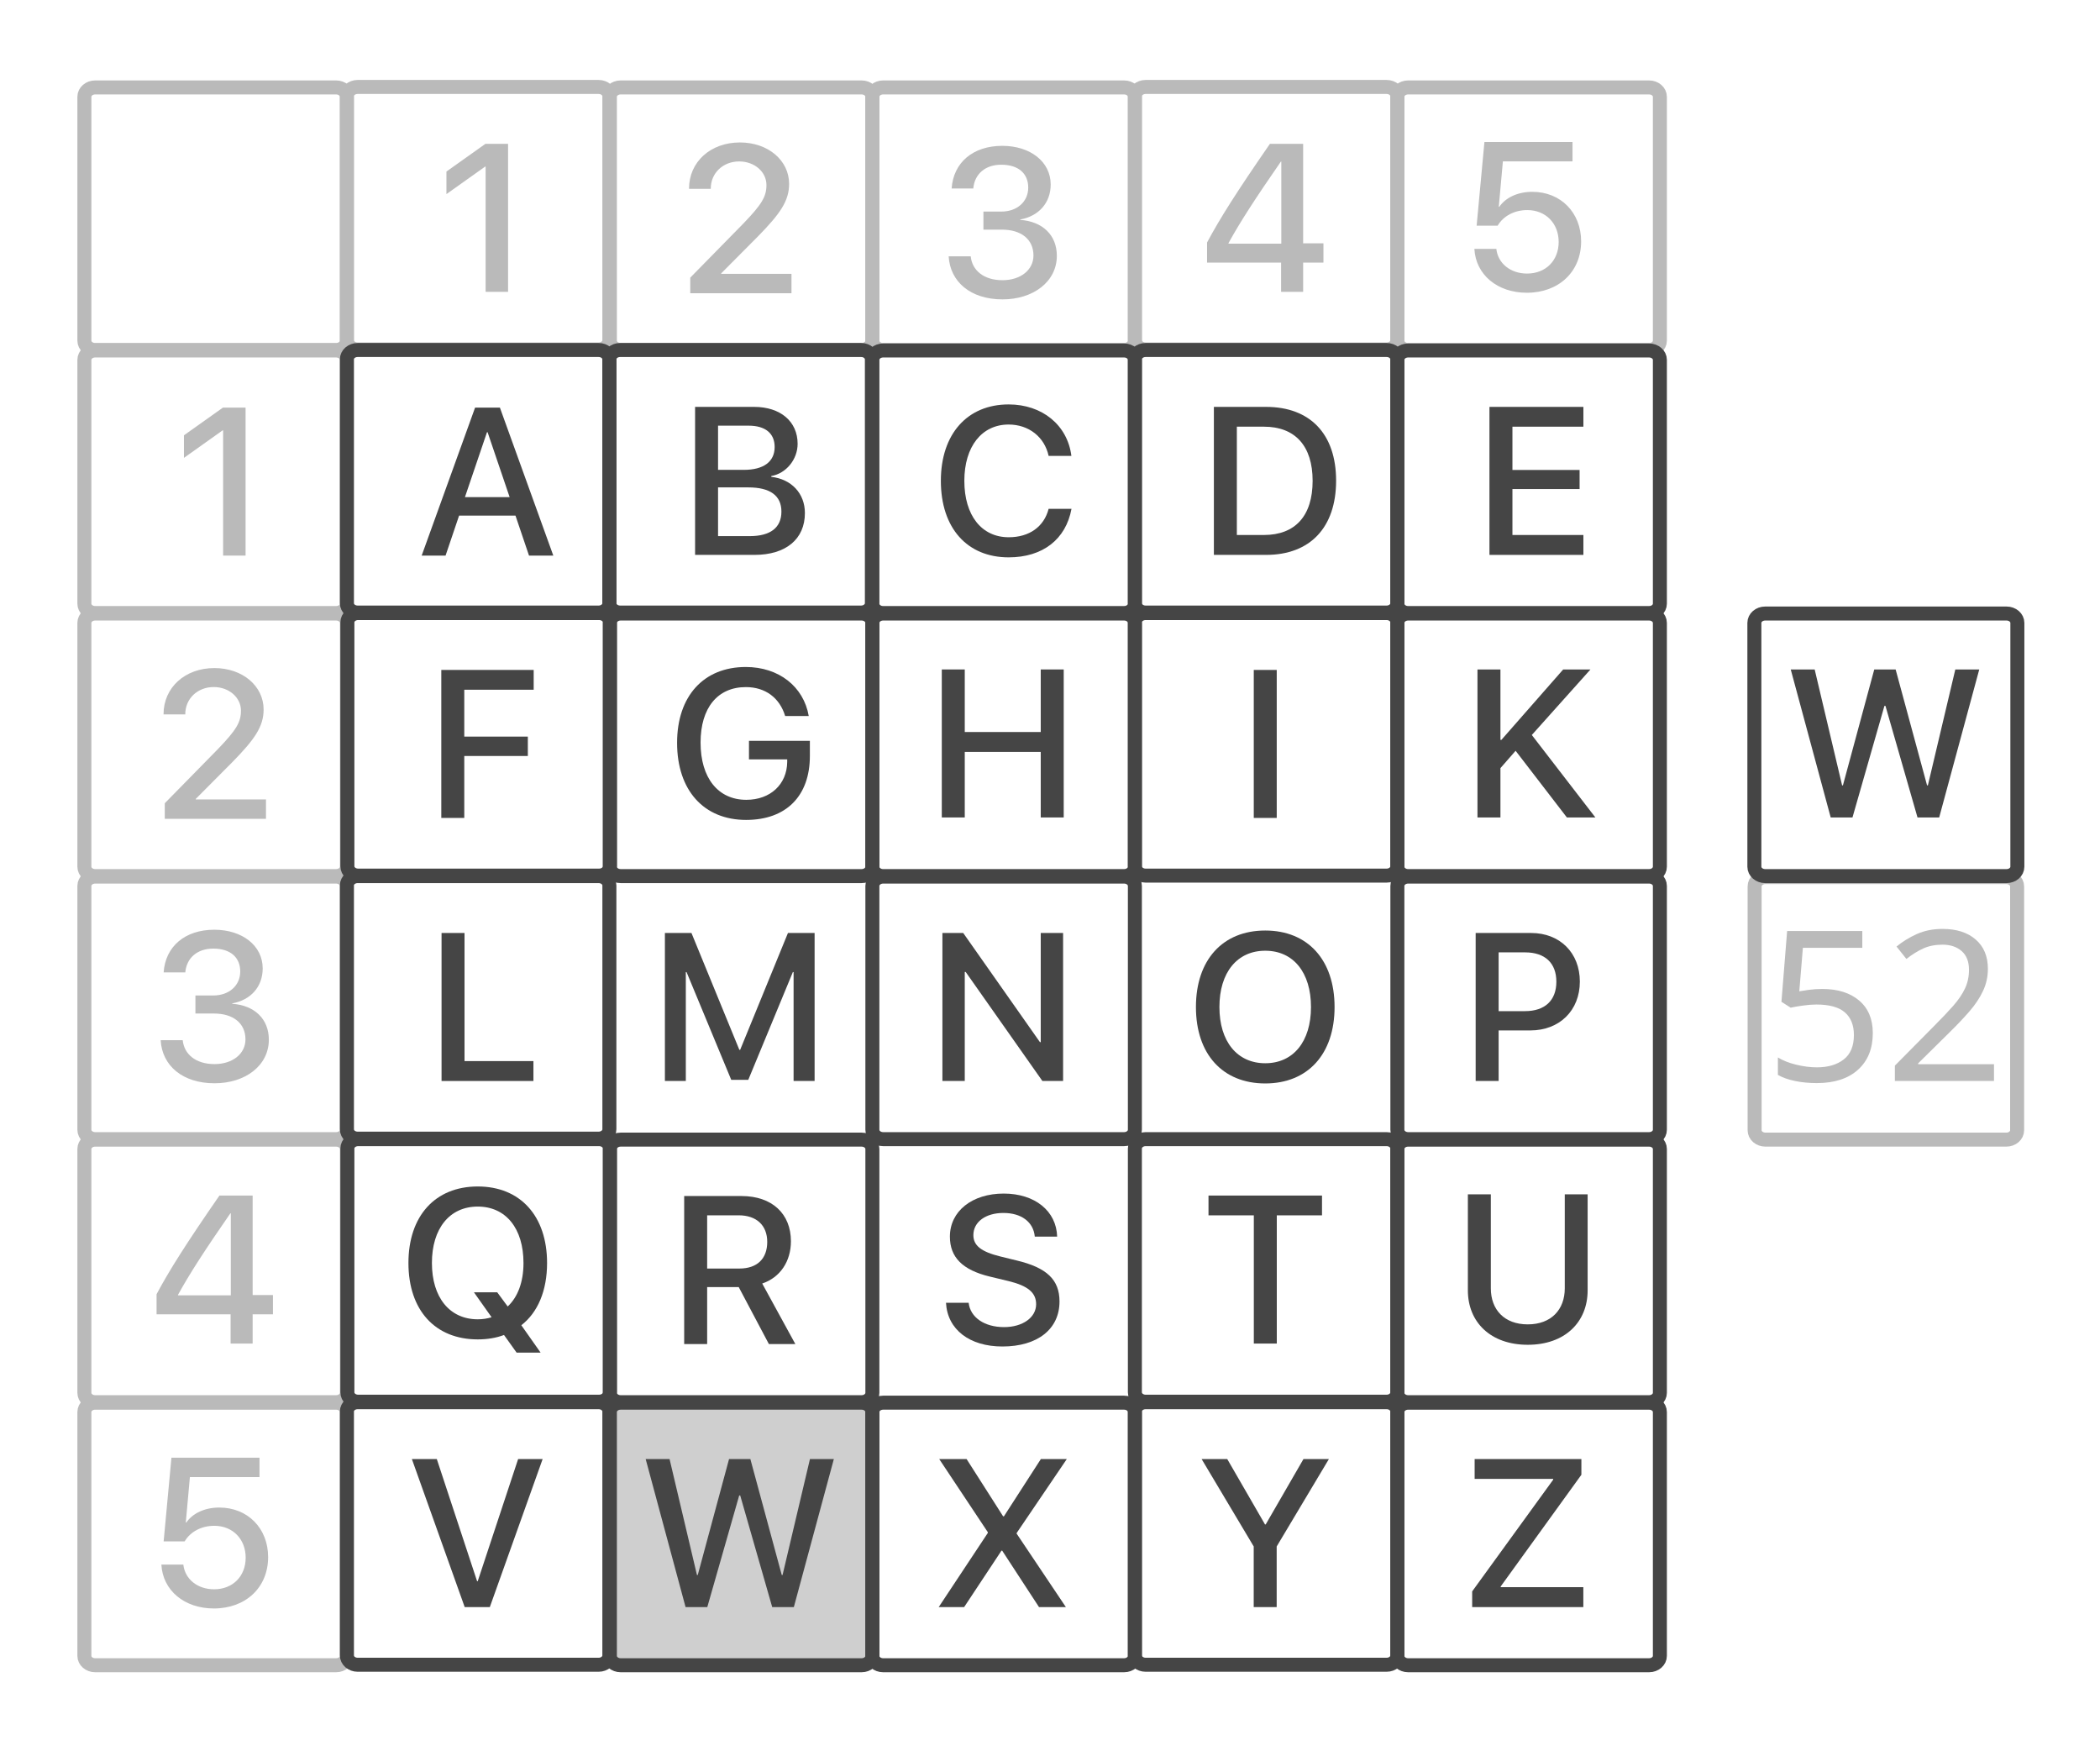
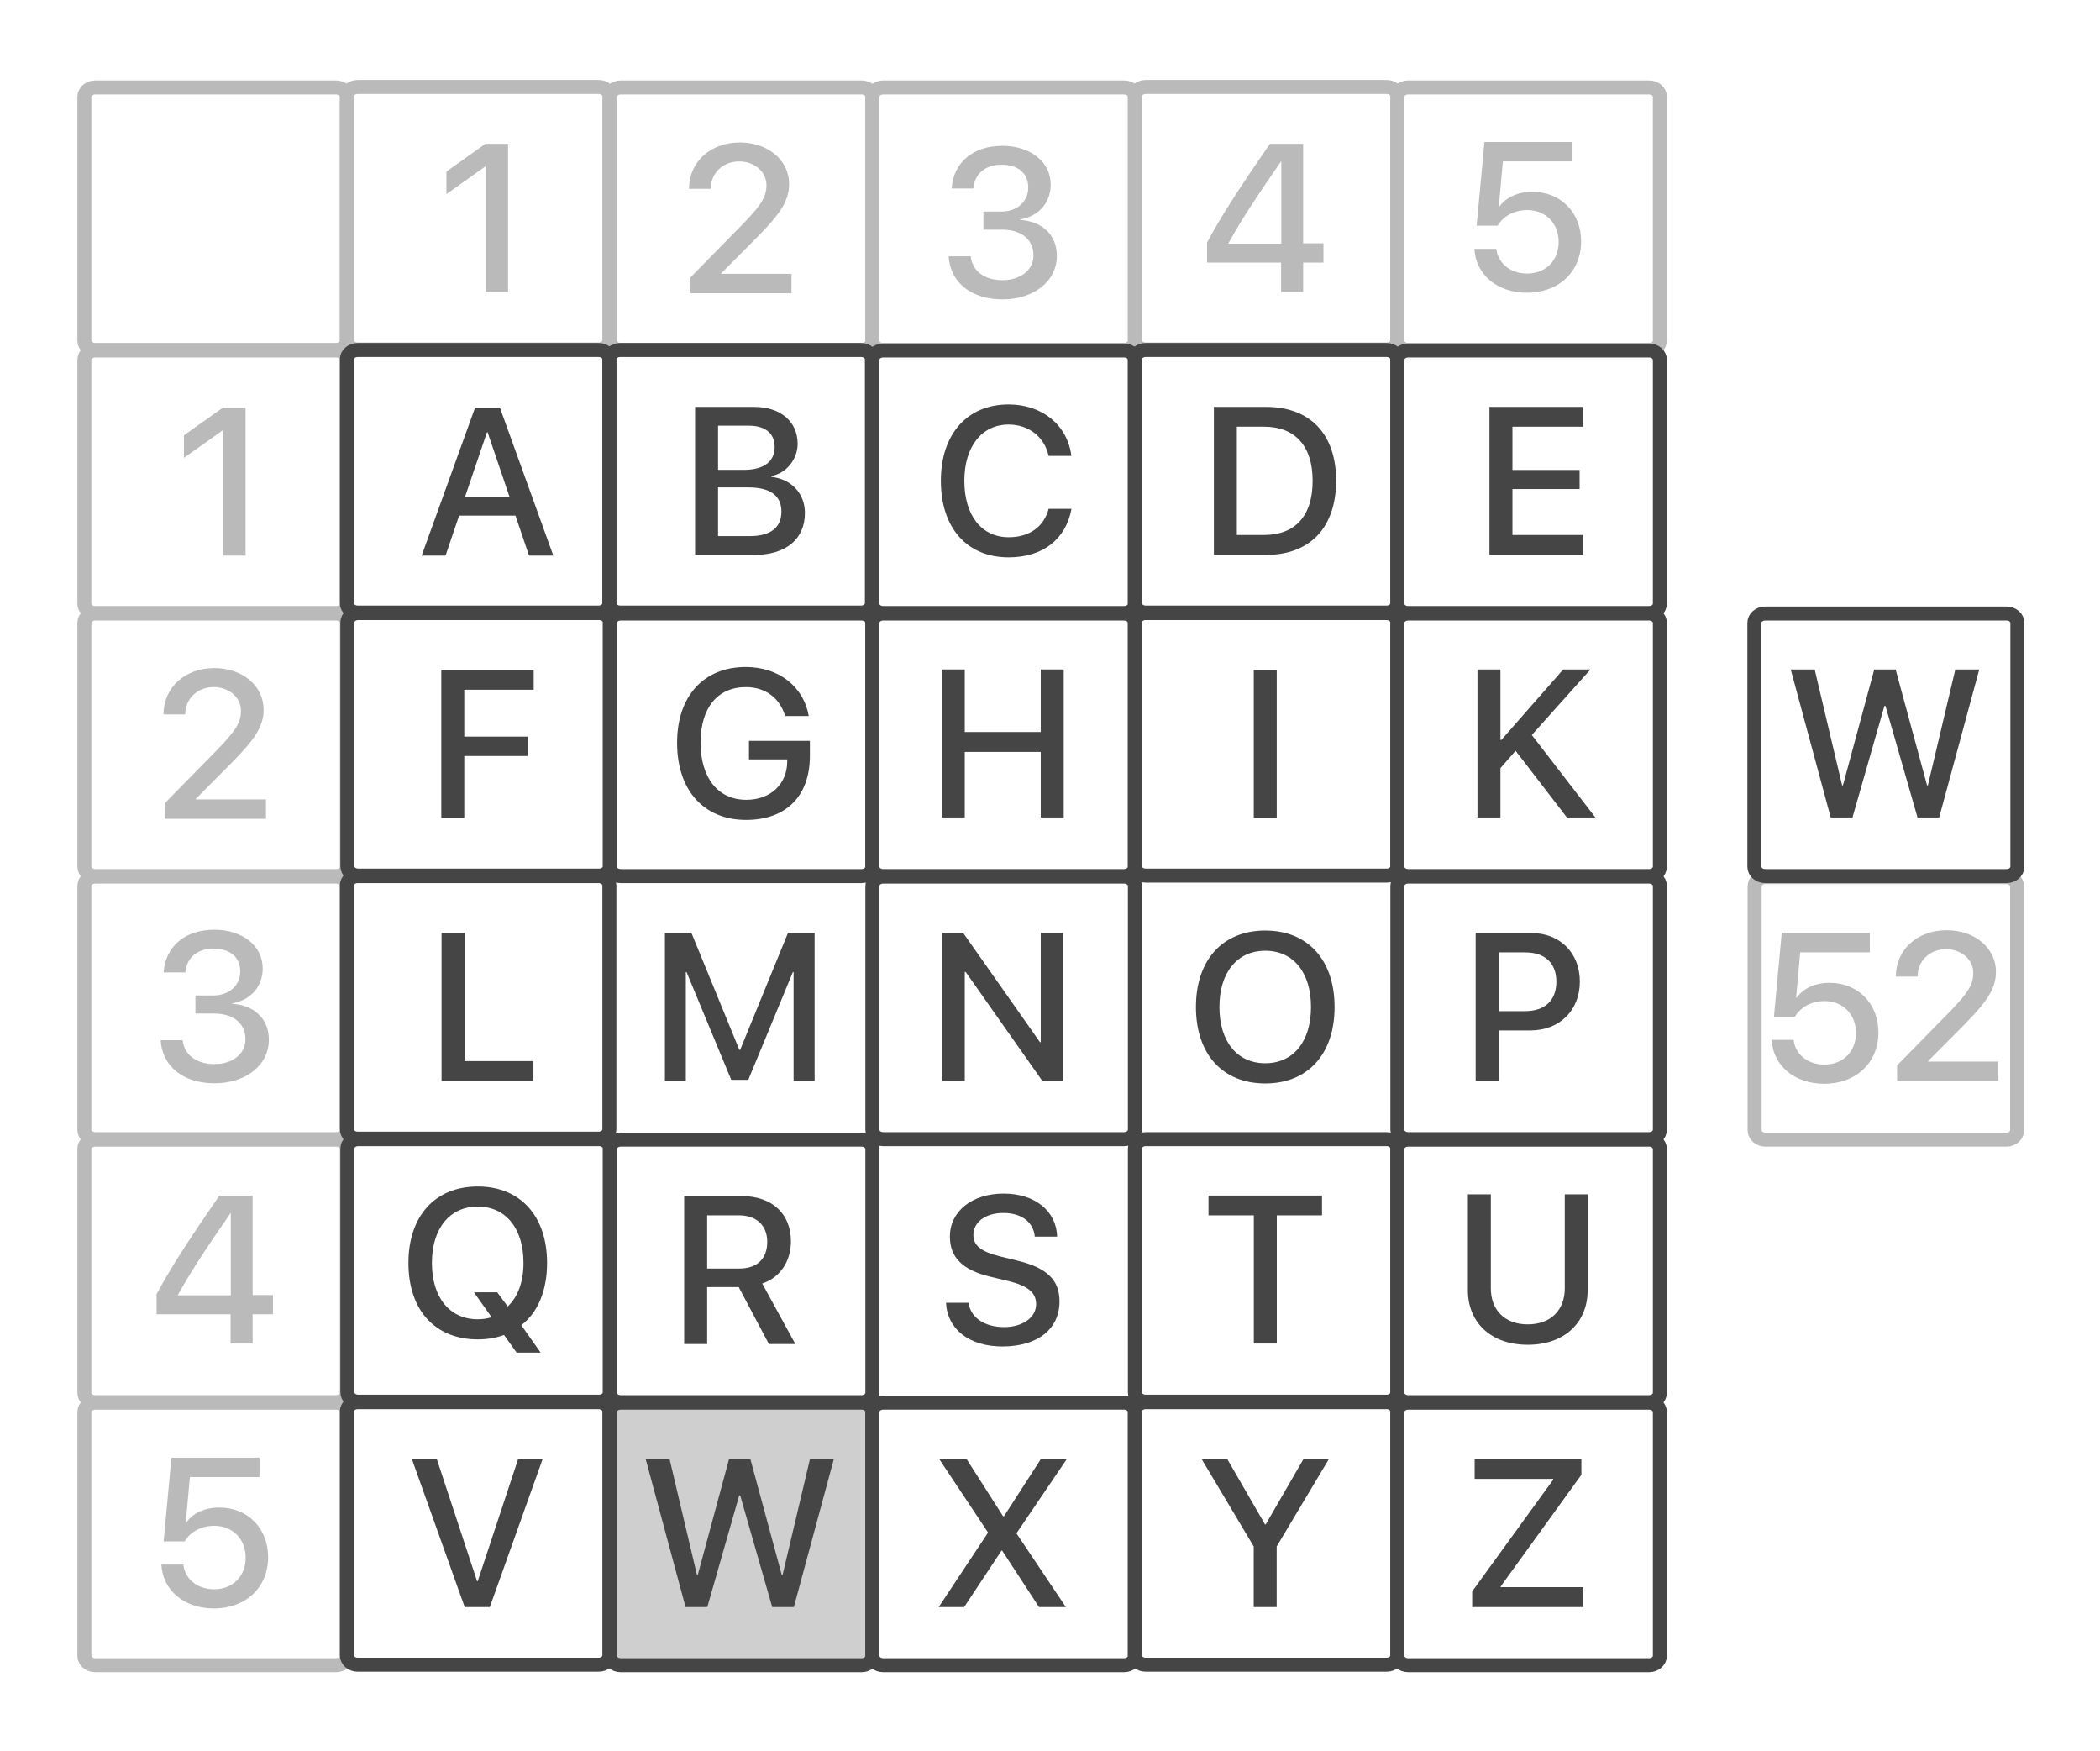
<svg xmlns="http://www.w3.org/2000/svg" version="1.1" x="0" y="0" width="1200" height="1000" viewBox="0, 0, 1200, 1000">
  <g id="Livello_1">
    <g>
-       <text transform="matrix(1, 0, 0, 1, 1079.097, 575.551)">
-         <tspan x="-70.723" y="42" font-family="SFProDisplay-Medium" font-size="120" fill="#BABABA">52</tspan>
-       </text>
+       <path d="M1042.394,619.133 C1060.616,619.133 1073.39,607.121 1073.39,589.777 C1073.39,573.371 1061.73,561.477 1045.499,561.477 C1037.238,561.477 1030.323,564.699 1026.632,570.031 L1026.339,570.031 L1028.683,544.074 L1068.468,544.074 L1068.468,533 L1018.136,533 L1013.683,580.813 L1025.695,580.813 C1028.976,575.246 1035.304,571.906 1042.628,571.906 C1053.175,571.906 1060.558,579.523 1060.558,590.129 C1060.558,600.734 1053.175,608.176 1042.511,608.176 C1033.077,608.176 1025.87,602.434 1024.933,594.055 L1012.394,594.055 C1013.156,608.82 1025.519,619.133 1042.394,619.133 z" fill="#BABABA" />
+       <path d="M1083.351,557.785 L1083.351,557.902 L1095.773,557.902 L1095.773,557.727 C1095.773,548.938 1102.745,542.258 1112.003,542.258 C1120.792,542.258 1127.589,548.234 1127.589,555.734 C1127.589,562.356 1124.894,566.809 1114.581,577.531 L1084.054,608.645 L1084.054,617.551 L1141.886,617.551 L1141.886,606.477 L1101.749,606.477 L1101.749,606.184 L1122.902,584.914 C1135.265,572.258 1140.538,564.934 1140.538,555.09 C1140.538,541.672 1128.527,531.418 1112.413,531.418 C1095.597,531.418 1083.351,542.551 1083.351,557.785 z" fill="#BABABA" />
      <path d="M1008.797,501.051 L1146.483,501.051 C1149.883,501.051 1152.64,503.443 1152.64,506.393 L1152.64,645.708 C1152.64,648.659 1149.883,651.051 1146.483,651.051 L1008.797,651.051 C1005.396,651.051 1002.64,648.659 1002.64,645.708 L1002.64,506.393 C1002.64,503.443 1005.396,501.051 1008.797,501.051 z" fill-opacity="0" stroke="#BABABA" stroke-width="8" />
    </g>
    <path d="M354.659,49.949 L492.345,49.949 C495.745,49.949 498.502,52.341 498.502,55.292 L498.502,194.607 C498.502,197.557 495.745,199.949 492.345,199.949 L354.659,199.949 C351.258,199.949 348.502,197.557 348.502,194.607 L348.502,55.292 C348.502,52.341 351.258,49.949 354.659,49.949 z" fill-opacity="0" stroke="#BABABA" stroke-width="8" />
    <path d="M504.659,49.949 L642.345,49.949 C645.745,49.949 648.502,52.341 648.502,55.292 L648.502,194.607 C648.502,197.557 645.745,199.949 642.345,199.949 L504.659,199.949 C501.258,199.949 498.502,197.557 498.502,194.607 L498.502,55.292 C498.502,52.341 501.258,49.949 504.659,49.949 z" fill-opacity="0" stroke="#BABABA" stroke-width="8" />
    <path d="M654.659,49.674 L792.345,49.674 C795.745,49.674 798.502,52.066 798.502,55.016 L798.502,194.331 C798.502,197.282 795.745,199.674 792.345,199.674 L654.659,199.674 C651.258,199.674 648.502,197.282 648.502,194.331 L648.502,55.016 C648.502,52.066 651.258,49.674 654.659,49.674 z" fill-opacity="0" stroke="#BABABA" stroke-width="8" />
    <path d="M204.376,49.674 L342.061,49.674 C345.462,49.674 348.219,52.066 348.219,55.016 L348.219,194.331 C348.219,197.282 345.462,199.674 342.061,199.674 L204.376,199.674 C200.975,199.674 198.219,197.282 198.219,194.331 L198.219,55.016 C198.219,52.066 200.975,49.674 204.376,49.674 z" fill-opacity="0" stroke="#BABABA" stroke-width="8" />
    <path d="M804.659,49.949 L942.345,49.949 C945.745,49.949 948.502,52.341 948.502,55.292 L948.502,194.607 C948.502,197.557 945.745,199.949 942.345,199.949 L804.659,199.949 C801.258,199.949 798.502,197.557 798.502,194.607 L798.502,55.292 C798.502,52.341 801.258,49.949 804.659,49.949 z" fill-opacity="0" stroke="#BABABA" stroke-width="8" />
    <path d="M54.376,49.949 L192.061,49.949 C195.462,49.949 198.219,52.341 198.219,55.292 L198.219,194.607 C198.219,197.557 195.462,199.949 192.061,199.949 L54.376,199.949 C50.975,199.949 48.219,197.557 48.219,194.607 L48.219,55.292 C48.219,52.341 50.975,49.949 54.376,49.949 z" fill-opacity="0" stroke="#BABABA" stroke-width="8" />
    <path d="M54.376,200.225 L192.061,200.225 C195.462,200.225 198.219,202.617 198.219,205.567 L198.219,344.882 C198.219,347.833 195.462,350.225 192.061,350.225 L54.376,350.225 C50.975,350.225 48.219,347.833 48.219,344.882 L48.219,205.567 C48.219,202.617 50.975,200.225 54.376,200.225 z" fill-opacity="0" stroke="#BABABA" stroke-width="8" />
    <path d="M54.376,350.5 L192.061,350.5 C195.462,350.5 198.219,352.892 198.219,355.843 L198.219,495.157 C198.219,498.108 195.462,500.5 192.061,500.5 L54.376,500.5 C50.975,500.5 48.219,498.108 48.219,495.157 L48.219,355.843 C48.219,352.892 50.975,350.5 54.376,350.5 z" fill-opacity="0" stroke="#BABABA" stroke-width="8" />
    <path d="M54.376,500.775 L192.061,500.775 C195.462,500.775 198.219,503.167 198.219,506.118 L198.219,645.433 C198.219,648.383 195.462,650.775 192.061,650.775 L54.376,650.775 C50.975,650.775 48.219,648.383 48.219,645.433 L48.219,506.118 C48.219,503.167 50.975,500.775 54.376,500.775 z" fill-opacity="0" stroke="#BABABA" stroke-width="8" />
    <path d="M54.376,651.051 L192.061,651.051 C195.462,651.051 198.219,653.443 198.219,656.393 L198.219,795.708 C198.219,798.659 195.462,801.051 192.061,801.051 L54.376,801.051 C50.975,801.051 48.219,798.659 48.219,795.708 L48.219,656.393 C48.219,653.443 50.975,651.051 54.376,651.051 z" fill-opacity="0" stroke="#BABABA" stroke-width="8" />
    <path d="M54.376,801.326 L192.061,801.326 C195.462,801.326 198.219,803.718 198.219,806.669 L198.219,945.984 C198.219,948.934 195.462,951.326 192.061,951.326 L54.376,951.326 C50.975,951.326 48.219,948.934 48.219,945.984 L48.219,806.669 C48.219,803.718 50.975,801.326 54.376,801.326 z" fill-opacity="0" stroke="#BABABA" stroke-width="8" />
    <path d="M302.297,317.413 L316.184,317.413 L285.657,232.862 L271.477,232.862 L240.95,317.413 L254.602,317.413 L262.336,294.562 L294.563,294.562 z M278.274,246.925 L278.625,246.925 L291.223,284.015 L265.676,284.015 z" fill="#454545" />
    <path d="M431.116,317 C449.104,317 459.944,307.977 459.944,293.094 C459.944,281.844 452.209,273.699 440.725,272.41 L440.725,271.941 C449.162,270.535 455.784,262.508 455.784,253.543 C455.784,240.77 445.94,232.449 430.94,232.449 L397.19,232.449 L397.19,317 z M410.315,243.172 L427.776,243.172 C437.268,243.172 442.659,247.508 442.659,255.359 C442.659,263.738 436.389,268.426 425.022,268.426 L410.315,268.426 z M410.315,306.277 L410.315,278.445 L427.659,278.445 C440.08,278.445 446.526,283.133 446.526,292.273 C446.526,301.414 440.256,306.277 428.42,306.277 z" fill="#454545" />
    <path d="M576.365,318.406 C595.818,318.406 609.06,308.152 612.283,290.691 L599.217,290.691 C596.58,300.887 588.201,306.922 576.424,306.922 C560.896,306.922 551.052,294.441 551.052,274.695 C551.052,255.125 561.013,242.527 576.365,242.527 C587.849,242.527 596.873,249.617 599.217,260.457 L612.224,260.457 C609.998,242.82 595.525,231.043 576.365,231.043 C552.752,231.043 537.635,247.918 537.635,274.695 C537.635,301.648 552.635,318.406 576.365,318.406 z" fill="#454545" />
    <path d="M904.795,305.633 L864.248,305.633 L864.248,279.383 L902.627,279.383 L902.627,268.484 L864.248,268.484 L864.248,243.758 L904.795,243.758 L904.795,232.449 L851.123,232.449 L851.123,317 L904.795,317 z" fill="#454545" />
    <path d="M504.659,200.225 L642.345,200.225 C645.745,200.225 648.502,202.617 648.502,205.567 L648.502,344.882 C648.502,347.833 645.745,350.225 642.345,350.225 L504.659,350.225 C501.258,350.225 498.502,347.833 498.502,344.882 L498.502,205.567 C498.502,202.617 501.258,200.225 504.659,200.225 z" fill-opacity="0" stroke="#454545" stroke-width="8" />
    <path d="M204.376,199.949 L342.061,199.949 C345.462,199.949 348.219,202.341 348.219,205.292 L348.219,344.607 C348.219,347.557 345.462,349.949 342.061,349.949 L204.376,349.949 C200.975,349.949 198.219,347.557 198.219,344.607 L198.219,205.292 C198.219,202.341 200.975,199.949 204.376,199.949 z" fill-opacity="0" stroke="#454545" stroke-width="8" />
    <path d="M804.659,200.225 L942.345,200.225 C945.745,200.225 948.502,202.617 948.502,205.567 L948.502,344.882 C948.502,347.833 945.745,350.225 942.345,350.225 L804.659,350.225 C801.258,350.225 798.502,347.833 798.502,344.882 L798.502,205.567 C798.502,202.617 801.258,200.225 804.659,200.225 z" fill-opacity="0" stroke="#454545" stroke-width="8" />
    <path d="M354.659,350.5 L492.345,350.5 C495.745,350.5 498.502,352.892 498.502,355.843 L498.502,495.157 C498.502,498.108 495.745,500.5 492.345,500.5 L354.659,500.5 C351.258,500.5 348.502,498.108 348.502,495.157 L348.502,355.843 C348.502,352.892 351.258,350.5 354.659,350.5 z" fill-opacity="0" stroke="#454545" stroke-width="8" />
    <path d="M504.659,350.5 L642.345,350.5 C645.745,350.5 648.502,352.892 648.502,355.843 L648.502,495.157 C648.502,498.108 645.745,500.5 642.345,500.5 L504.659,500.5 C501.258,500.5 498.502,498.108 498.502,495.157 L498.502,355.843 C498.502,352.892 501.258,350.5 504.659,350.5 z" fill-opacity="0" stroke="#454545" stroke-width="8" />
    <path d="M654.659,350.225 L792.345,350.225 C795.745,350.225 798.502,352.617 798.502,355.567 L798.502,494.882 C798.502,497.833 795.745,500.225 792.345,500.225 L654.659,500.225 C651.258,500.225 648.502,497.833 648.502,494.882 L648.502,355.567 C648.502,352.617 651.258,350.225 654.659,350.225 z" fill-opacity="0" stroke="#454545" stroke-width="8" />
    <path d="M804.659,350.5 L942.345,350.5 C945.745,350.5 948.502,352.892 948.502,355.843 L948.502,495.157 C948.502,498.108 945.745,500.5 942.345,500.5 L804.659,500.5 C801.258,500.5 798.502,498.108 798.502,495.157 L798.502,355.843 C798.502,352.892 801.258,350.5 804.659,350.5 z" fill-opacity="0" stroke="#454545" stroke-width="8" />
    <path d="M504.659,500.775 L642.345,500.775 C645.745,500.775 648.502,503.167 648.502,506.118 L648.502,645.433 C648.502,648.383 645.745,650.775 642.345,650.775 L504.659,650.775 C501.258,650.775 498.502,648.383 498.502,645.433 L498.502,506.118 C498.502,503.167 501.258,500.775 504.659,500.775 z" fill-opacity="0" stroke="#454545" stroke-width="8" />
    <path d="M204.376,500.5 L342.061,500.5 C345.462,500.5 348.219,502.892 348.219,505.843 L348.219,645.157 C348.219,648.108 345.462,650.5 342.061,650.5 L204.376,650.5 C200.975,650.5 198.219,648.108 198.219,645.157 L198.219,505.843 C198.219,502.892 200.975,500.5 204.376,500.5 z" fill-opacity="0" stroke="#454545" stroke-width="8" />
    <path d="M804.659,500.775 L942.345,500.775 C945.745,500.775 948.502,503.167 948.502,506.118 L948.502,645.433 C948.502,648.383 945.745,650.775 942.345,650.775 L804.659,650.775 C801.258,650.775 798.502,648.383 798.502,645.433 L798.502,506.118 C798.502,503.167 801.258,500.775 804.659,500.775 z" fill-opacity="0" stroke="#454545" stroke-width="8" />
    <path d="M354.659,651.051 L492.345,651.051 C495.745,651.051 498.502,653.443 498.502,656.393 L498.502,795.708 C498.502,798.659 495.745,801.051 492.345,801.051 L354.659,801.051 C351.258,801.051 348.502,798.659 348.502,795.708 L348.502,656.393 C348.502,653.443 351.258,651.051 354.659,651.051 z" fill-opacity="0" stroke="#454545" stroke-width="8" />
    <path d="M654.659,650.775 L792.345,650.775 C795.745,650.775 798.502,653.167 798.502,656.118 L798.502,795.433 C798.502,798.383 795.745,800.775 792.345,800.775 L654.659,800.775 C651.258,800.775 648.502,798.383 648.502,795.433 L648.502,656.118 C648.502,653.167 651.258,650.775 654.659,650.775 z" fill-opacity="0" stroke="#454545" stroke-width="8" />
    <path d="M804.659,651.051 L942.345,651.051 C945.745,651.051 948.502,653.443 948.502,656.393 L948.502,795.708 C948.502,798.659 945.745,801.051 942.345,801.051 L804.659,801.051 C801.258,801.051 798.502,798.659 798.502,795.708 L798.502,656.393 C798.502,653.443 801.258,651.051 804.659,651.051 z" fill-opacity="0" stroke="#454545" stroke-width="8" />
    <g>
      <path d="M354.659,801.326 L492.345,801.326 C495.745,801.326 498.502,803.718 498.502,806.669 L498.502,945.984 C498.502,948.934 495.745,951.326 492.345,951.326 L354.659,951.326 C351.258,951.326 348.502,948.934 348.502,945.984 L348.502,806.669 C348.502,803.718 351.258,801.326 354.659,801.326 z" fill="#BABABA" fill-opacity="0.695" />
      <path d="M354.659,801.326 L492.345,801.326 C495.745,801.326 498.502,803.718 498.502,806.669 L498.502,945.984 C498.502,948.934 495.745,951.326 492.345,951.326 L354.659,951.326 C351.258,951.326 348.502,948.934 348.502,945.984 L348.502,806.669 C348.502,803.718 351.258,801.326 354.659,801.326 z" fill-opacity="0" stroke="#454545" stroke-width="8" />
    </g>
    <path d="M504.659,801.326 L642.345,801.326 C645.745,801.326 648.502,803.718 648.502,806.669 L648.502,945.984 C648.502,948.934 645.745,951.326 642.345,951.326 L504.659,951.326 C501.258,951.326 498.502,948.934 498.502,945.984 L498.502,806.669 C498.502,803.718 501.258,801.326 504.659,801.326 z" fill-opacity="0" stroke="#454545" stroke-width="8" />
    <path d="M654.659,801.051 L792.345,801.051 C795.745,801.051 798.502,803.443 798.502,806.393 L798.502,945.708 C798.502,948.659 795.745,951.051 792.345,951.051 L654.659,951.051 C651.258,951.051 648.502,948.659 648.502,945.708 L648.502,806.393 C648.502,803.443 651.258,801.051 654.659,801.051 z" fill-opacity="0" stroke="#454545" stroke-width="8" />
    <path d="M204.376,801.051 L342.061,801.051 C345.462,801.051 348.219,803.443 348.219,806.393 L348.219,945.708 C348.219,948.659 345.462,951.051 342.061,951.051 L204.376,951.051 C200.975,951.051 198.219,948.659 198.219,945.708 L198.219,806.393 C198.219,803.443 200.975,801.051 204.376,801.051 z" fill-opacity="0" stroke="#454545" stroke-width="8" />
    <path d="M804.659,801.326 L942.345,801.326 C945.745,801.326 948.502,803.718 948.502,806.669 L948.502,945.984 C948.502,948.934 945.745,951.326 942.345,951.326 L804.659,951.326 C801.258,951.326 798.502,948.934 798.502,945.984 L798.502,806.669 C798.502,803.718 801.258,801.326 804.659,801.326 z" fill-opacity="0" stroke="#454545" stroke-width="8" />
    <path d="M265.295,467.275 L265.295,431.885 L301.623,431.885 L301.623,420.811 L265.295,420.811 L265.295,394.033 L304.963,394.033 L304.963,382.725 L252.17,382.725 L252.17,467.275 z" fill="#454545" />
    <path d="M462.785,431.844 L462.785,423.23 L427.981,423.23 L427.981,433.836 L449.836,433.836 L449.836,435.301 C449.66,448.133 440.168,456.922 426.457,456.922 C410.344,456.922 400.325,444.441 400.325,424.227 C400.325,404.363 410.051,392.527 426.223,392.527 C437.239,392.527 445.5,398.563 448.664,409.051 L462.141,409.051 C459.211,392.176 444.973,381.043 426.164,381.043 C402.082,381.043 386.907,397.684 386.907,424.344 C386.907,451.473 402.141,468.406 426.34,468.406 C449.25,468.406 462.785,454.754 462.785,431.844 z" fill="#454545" />
    <path d="M607.836,467 L607.836,382.449 L594.711,382.449 L594.711,418.191 L551.293,418.191 L551.293,382.449 L538.168,382.449 L538.168,467 L551.293,467 L551.293,429.559 L594.711,429.559 L594.711,467 z" fill="#454545" />
    <path d="M729.564,467.275 L729.564,382.725 L716.439,382.725 L716.439,467.275 z" fill="#454545" />
    <path d="M693.645,232.449 L693.645,317 L723.469,317 C748.664,317 763.489,301.297 763.489,274.578 C763.489,247.918 748.606,232.449 723.469,232.449 z M706.77,243.758 L722.239,243.758 C740.11,243.758 750.071,254.773 750.071,274.695 C750.071,294.676 740.168,305.633 722.239,305.633 L706.77,305.633 z" fill="#454545" />
    <path d="M857.392,467 L857.392,438.816 L866.064,428.914 L895.361,467 L911.65,467 L875.322,419.891 L908.838,382.449 L893.252,382.449 L857.92,422.703 L857.392,422.703 L857.392,382.449 L844.267,382.449 L844.267,467 z" fill="#454545" />
    <path d="M304.817,606.184 L265.442,606.184 L265.442,533 L252.317,533 L252.317,617.551 L304.817,617.551 z" fill="#454545" />
    <path d="M465.492,617.551 L465.492,533 L450.258,533 L422.953,599.738 L422.484,599.738 L395.121,533 L379.945,533 L379.945,617.551 L391.898,617.551 L391.898,555.324 L392.308,555.324 L417.855,616.906 L427.582,616.906 L453.07,555.324 L453.48,555.324 L453.48,617.551 z" fill="#454545" />
    <path d="M551.293,617.551 L551.293,555.266 L551.82,555.266 L595.648,617.551 L607.484,617.551 L607.484,533 L594.711,533 L594.711,595.344 L594.242,595.344 L550.414,533 L538.519,533 L538.519,617.551 z" fill="#454545" />
    <path d="M723.002,531.594 C698.627,531.594 683.392,548.41 683.392,575.305 C683.392,602.199 698.627,618.957 723.002,618.957 C747.318,618.957 762.611,602.199 762.611,575.305 C762.611,548.41 747.318,531.594 723.002,531.594 z M723.002,543.137 C739.056,543.137 749.135,555.559 749.135,575.305 C749.135,594.992 739.056,607.414 723.002,607.414 C706.947,607.414 696.81,594.992 696.81,575.305 C696.81,555.559 706.947,543.137 723.002,543.137 z" fill="#454545" />
    <path d="M843.236,533 L843.236,617.551 L856.361,617.551 L856.361,588.664 L874.525,588.664 C891.107,588.664 902.767,577.297 902.767,560.773 C902.767,544.309 891.342,533 874.935,533 z M856.361,544.074 L871.478,544.074 C882.845,544.074 889.349,550.168 889.349,560.832 C889.349,571.496 882.845,577.648 871.42,577.648 L856.361,577.648 z" fill="#454545" />
    <path d="M404.086,694.291 L422.133,694.291 C432.269,694.291 438.422,700.033 438.422,709.467 C438.422,719.135 432.621,724.701 422.484,724.701 L404.086,724.701 z M404.086,735.307 L422.133,735.307 L422.133,735.307 L439.359,767.826 L454.476,767.826 L435.551,733.256 C445.863,729.799 451.957,720.541 451.957,709.115 C451.957,693.354 441.117,683.275 423.715,683.275 L390.961,683.275 L390.961,767.826 L404.086,767.826 z" fill="#454545" />
    <path d="M273.002,765.178 C278.451,765.178 283.49,764.357 288.002,762.658 L295.209,772.736 L308.92,772.736 L297.904,757.092 C307.338,749.768 312.611,737.346 312.611,721.525 C312.611,694.69 297.318,677.815 273.002,677.815 C248.627,677.815 233.392,694.69 233.392,721.525 C233.392,748.479 248.627,765.178 273.002,765.178 z M273.002,753.693 C256.947,753.693 246.81,741.213 246.81,721.525 C246.81,701.779 256.947,689.299 273.002,689.299 C289.056,689.299 299.135,701.779 299.135,721.525 C299.135,732.424 295.853,741.037 290.111,746.369 L284.135,738.283 L270.834,738.283 L280.912,752.522 C278.451,753.283 275.814,753.693 273.002,753.693 z" fill="#454545" />
    <path d="M540.57,744.272 C541.39,759.565 554.047,769.232 572.797,769.232 C592.836,769.232 605.433,759.33 605.433,743.51 C605.433,731.147 598.226,724.174 580.883,720.072 L571.566,717.787 C560.668,715.092 556.215,711.576 556.215,705.6 C556.215,698.1 563.187,692.943 573.383,692.943 C583.578,692.943 590.551,698.041 591.312,706.479 L604.086,706.479 C603.676,691.889 591.429,681.869 573.558,681.869 C555.511,681.869 542.797,691.889 542.797,706.479 C542.797,718.256 550.004,725.522 565.531,729.272 L576.488,731.908 C587.445,734.604 592.074,738.529 592.074,745.092 C592.074,752.65 584.398,758.158 573.734,758.158 C562.601,758.158 554.457,752.65 553.519,744.272 z" fill="#454545" />
    <path d="M729.594,767.551 L729.594,694.309 L755.433,694.309 L755.433,683 L690.57,683 L690.57,694.309 L716.469,694.309 L716.469,767.551 z" fill="#454545" />
    <path d="M851.908,682.297 L838.783,682.297 L838.783,737.141 C838.783,755.363 851.791,768.254 873.002,768.254 C894.213,768.254 907.22,755.363 907.22,737.141 L907.22,682.297 L894.154,682.297 L894.154,736.027 C894.154,748.098 886.478,756.594 873.002,756.594 C859.525,756.594 851.908,748.098 851.908,736.027 z" fill="#454545" />
    <path d="M279.896,918.102 L310.072,833.551 L296.068,833.551 L272.982,903.336 L272.631,903.336 L249.603,833.551 L235.365,833.551 L265.541,918.102 z" fill="#454545" />
    <path d="M422.396,854.352 L422.982,854.352 L441.263,918.102 L453.627,918.102 L476.478,833.551 L462.826,833.551 L447.181,899.762 L446.713,899.762 L428.783,833.551 L416.595,833.551 L398.724,899.762 L398.256,899.762 L382.611,833.551 L368.959,833.551 L391.752,918.102 L404.174,918.102 z" fill="#454545" />
    <path d="M536.41,918.102 L550.941,918.102 L572.269,885.875 L572.679,885.875 L593.715,918.102 L609.066,918.102 L580.941,876.148 L580.941,875.797 L609.594,833.551 L594.769,833.551 L573.676,866.246 L573.207,866.246 L552.347,833.551 L536.703,833.551 L564.476,875.328 L564.476,875.738 z" fill="#454545" />
    <path d="M729.535,918.102 L729.535,883.473 L759.359,833.551 L744.828,833.551 L723.265,870.875 L722.855,870.875 L701.293,833.551 L686.644,833.551 L716.41,883.473 L716.41,918.102 z" fill="#454545" />
    <path d="M841.244,918.102 L904.76,918.102 L904.76,906.734 L857.533,906.734 L857.533,906.324 L903.646,842.516 L903.646,833.551 L842.65,833.551 L842.65,844.859 L887.533,844.859 L887.533,845.328 L841.244,909.137 z" fill="#454545" />
    <path d="M354.376,199.949 L492.061,199.949 C495.462,199.949 498.219,202.341 498.219,205.292 L498.219,344.607 C498.219,347.557 495.462,349.949 492.061,349.949 L354.376,349.949 C350.975,349.949 348.219,347.557 348.219,344.607 L348.219,205.292 C348.219,202.341 350.975,199.949 354.376,199.949 z" fill-opacity="0" stroke="#454545" stroke-width="8" />
    <path d="M654.659,199.949 L792.345,199.949 C795.745,199.949 798.502,202.341 798.502,205.292 L798.502,344.607 C798.502,347.557 795.745,349.949 792.345,349.949 L654.659,349.949 C651.258,349.949 648.502,347.557 648.502,344.607 L648.502,205.292 C648.502,202.341 651.258,199.949 654.659,199.949 z" fill-opacity="0" stroke="#454545" stroke-width="8" />
    <path d="M204.659,350.225 L342.345,350.225 C345.745,350.225 348.502,352.617 348.502,355.567 L348.502,494.882 C348.502,497.833 345.745,500.225 342.345,500.225 L204.659,500.225 C201.258,500.225 198.502,497.833 198.502,494.882 L198.502,355.567 C198.502,352.617 201.258,350.225 204.659,350.225 z" fill-opacity="0" stroke="#454545" stroke-width="8" />
    <path d="M204.659,650.775 L342.345,650.775 C345.745,650.775 348.502,653.167 348.502,656.118 L348.502,795.433 C348.502,798.383 345.745,800.775 342.345,800.775 L204.659,800.775 C201.258,800.775 198.502,798.383 198.502,795.433 L198.502,656.118 C198.502,653.167 201.258,650.775 204.659,650.775 z" fill-opacity="0" stroke="#454545" stroke-width="8" />
    <path d="M277.494,166.725 L290.326,166.725 L290.326,82.174 L277.377,82.174 L255.111,97.994 L255.111,110.885 L277.201,95.182 L277.494,95.182 z" fill="#BABABA" />
    <path d="M127.494,317.413 L140.326,317.413 L140.326,232.862 L127.377,232.862 L105.111,248.683 L105.111,261.573 L127.201,245.87 L127.494,245.87 z" fill="#BABABA" />
    <path d="M93.451,408.025 L93.451,408.143 L105.873,408.143 L105.873,407.967 C105.873,399.178 112.845,392.498 122.103,392.498 C130.892,392.498 137.689,398.475 137.689,405.975 C137.689,412.596 134.994,417.049 124.681,427.771 L94.154,458.885 L94.154,467.791 L151.986,467.791 L151.986,456.717 L111.849,456.717 L111.849,456.424 L133.002,435.154 C145.365,422.498 150.638,415.174 150.638,405.33 C150.638,391.912 138.627,381.658 122.513,381.658 C105.697,381.658 93.451,392.791 93.451,408.025 z" fill="#BABABA" />
    <path d="M111.674,579.014 L122.22,579.014 C133.353,579.014 140.267,584.639 140.267,593.779 C140.267,602.041 132.885,607.9 122.572,607.9 C111.908,607.9 105.228,602.334 104.408,594.248 L91.81,594.248 C92.631,608.838 104.349,618.857 122.572,618.857 C140.209,618.857 153.627,608.721 153.627,593.955 C153.627,582.119 145.424,574.326 132.709,573.447 L132.709,573.213 C143.197,571.338 150.111,563.779 150.111,553.232 C150.111,540.225 138.451,531.143 122.455,531.143 C105.697,531.143 94.506,540.693 93.51,555.518 L105.873,555.518 C106.635,547.197 112.728,541.924 121.869,541.924 C131.888,541.924 137.279,547.139 137.279,554.99 C137.279,562.959 131.01,568.701 121.869,568.701 L111.674,568.701 z" fill="#BABABA" />
    <path d="M131.771,767.551 L144.369,767.551 L144.369,750.852 L155.97,750.852 L155.97,739.836 L144.369,739.836 L144.369,683 L125.385,683 C106.342,710.539 96.732,725.715 89.467,739.367 L89.467,750.852 L131.771,750.852 z M101.713,739.719 C108.451,727.473 117.006,714.289 131.654,693.137 L131.888,693.137 L131.888,740.012 L101.713,740.012 z" fill="#BABABA" />
    <path d="M393.734,107.75 L393.734,107.867 L406.156,107.867 L406.156,107.691 C406.156,98.902 413.129,92.223 422.386,92.223 C431.176,92.223 437.972,98.199 437.972,105.699 C437.972,112.32 435.277,116.773 424.965,127.496 L394.437,158.609 L394.437,167.516 L452.269,167.516 L452.269,156.441 L412.133,156.441 L412.133,156.148 L433.285,134.879 C445.648,122.223 450.922,114.898 450.922,105.055 C450.922,91.637 438.91,81.383 422.797,81.383 C405.98,81.383 393.734,92.516 393.734,107.75 z" fill="#BABABA" />
    <path d="M122.22,918.893 C140.443,918.893 153.217,906.881 153.217,889.537 C153.217,873.131 141.556,861.236 125.326,861.236 C117.064,861.236 110.15,864.459 106.459,869.791 L106.166,869.791 L108.51,843.834 L148.295,843.834 L148.295,832.76 L97.963,832.76 L93.51,880.572 L105.521,880.572 C108.802,875.006 115.131,871.666 122.455,871.666 C133.002,871.666 140.385,879.283 140.385,889.889 C140.385,900.494 133.002,907.936 122.338,907.936 C112.904,907.936 105.697,902.193 104.76,893.815 L92.22,893.815 C92.982,908.58 105.345,918.893 122.22,918.893 z" fill="#BABABA" />
    <path d="M561.957,131.187 L572.504,131.187 C583.636,131.187 590.551,136.812 590.551,145.953 C590.551,154.215 583.168,160.074 572.855,160.074 C562.191,160.074 555.511,154.508 554.691,146.422 L542.094,146.422 C542.914,161.012 554.633,171.031 572.855,171.031 C590.492,171.031 603.91,160.894 603.91,146.129 C603.91,134.293 595.707,126.5 582.992,125.621 L582.992,125.387 C593.48,123.512 600.394,115.953 600.394,105.406 C600.394,92.398 588.734,83.316 572.738,83.316 C555.98,83.316 544.789,92.867 543.793,107.691 L556.156,107.691 C556.918,99.371 563.011,94.098 572.152,94.098 C582.172,94.098 587.562,99.312 587.562,107.164 C587.562,115.133 581.293,120.875 572.152,120.875 L561.957,120.875 z" fill="#BABABA" />
    <path d="M732.054,166.725 L744.652,166.725 L744.652,150.025 L756.254,150.025 L756.254,139.01 L744.652,139.01 L744.652,82.174 L725.668,82.174 C706.625,109.713 697.015,124.889 689.75,138.541 L689.75,150.025 L732.054,150.025 z M701.996,138.893 C708.734,126.646 717.289,113.463 731.937,92.31 L732.172,92.31 L732.172,139.185 L701.996,139.185 z" fill="#BABABA" />
    <path d="M872.504,167.24 C890.726,167.24 903.5,155.228 903.5,137.885 C903.5,121.478 891.84,109.584 875.609,109.584 C867.347,109.584 860.433,112.807 856.742,118.139 L856.449,118.139 L858.793,92.182 L898.578,92.182 L898.578,81.107 L848.246,81.107 L843.793,128.92 L855.804,128.92 C859.086,123.353 865.414,120.014 872.738,120.014 C883.285,120.014 890.668,127.631 890.668,138.236 C890.668,148.842 883.285,156.283 872.621,156.283 C863.187,156.283 855.98,150.541 855.043,142.162 L842.504,142.162 C843.265,156.928 855.629,167.24 872.504,167.24 z" fill="#BABABA" />
    <path d="M1008.667,350.5 L1146.613,350.5 C1150.02,350.5 1152.781,352.892 1152.781,355.843 L1152.781,495.157 C1152.781,498.108 1150.02,500.5 1146.613,500.5 L1008.667,500.5 C1005.26,500.5 1002.498,498.108 1002.498,495.157 L1002.498,355.843 C1002.498,352.892 1005.26,350.5 1008.667,350.5 z" fill-opacity="0" stroke="#454545" stroke-width="8" />
    <path d="M1076.817,403.25 L1077.404,403.25 L1095.72,467 L1108.106,467 L1131.001,382.449 L1117.323,382.449 L1101.649,448.66 L1101.179,448.66 L1083.216,382.449 L1071.005,382.449 L1053.1,448.66 L1052.631,448.66 L1036.957,382.449 L1023.279,382.449 L1046.115,467 L1058.56,467 z" fill="#454545" />
  </g>
</svg>
